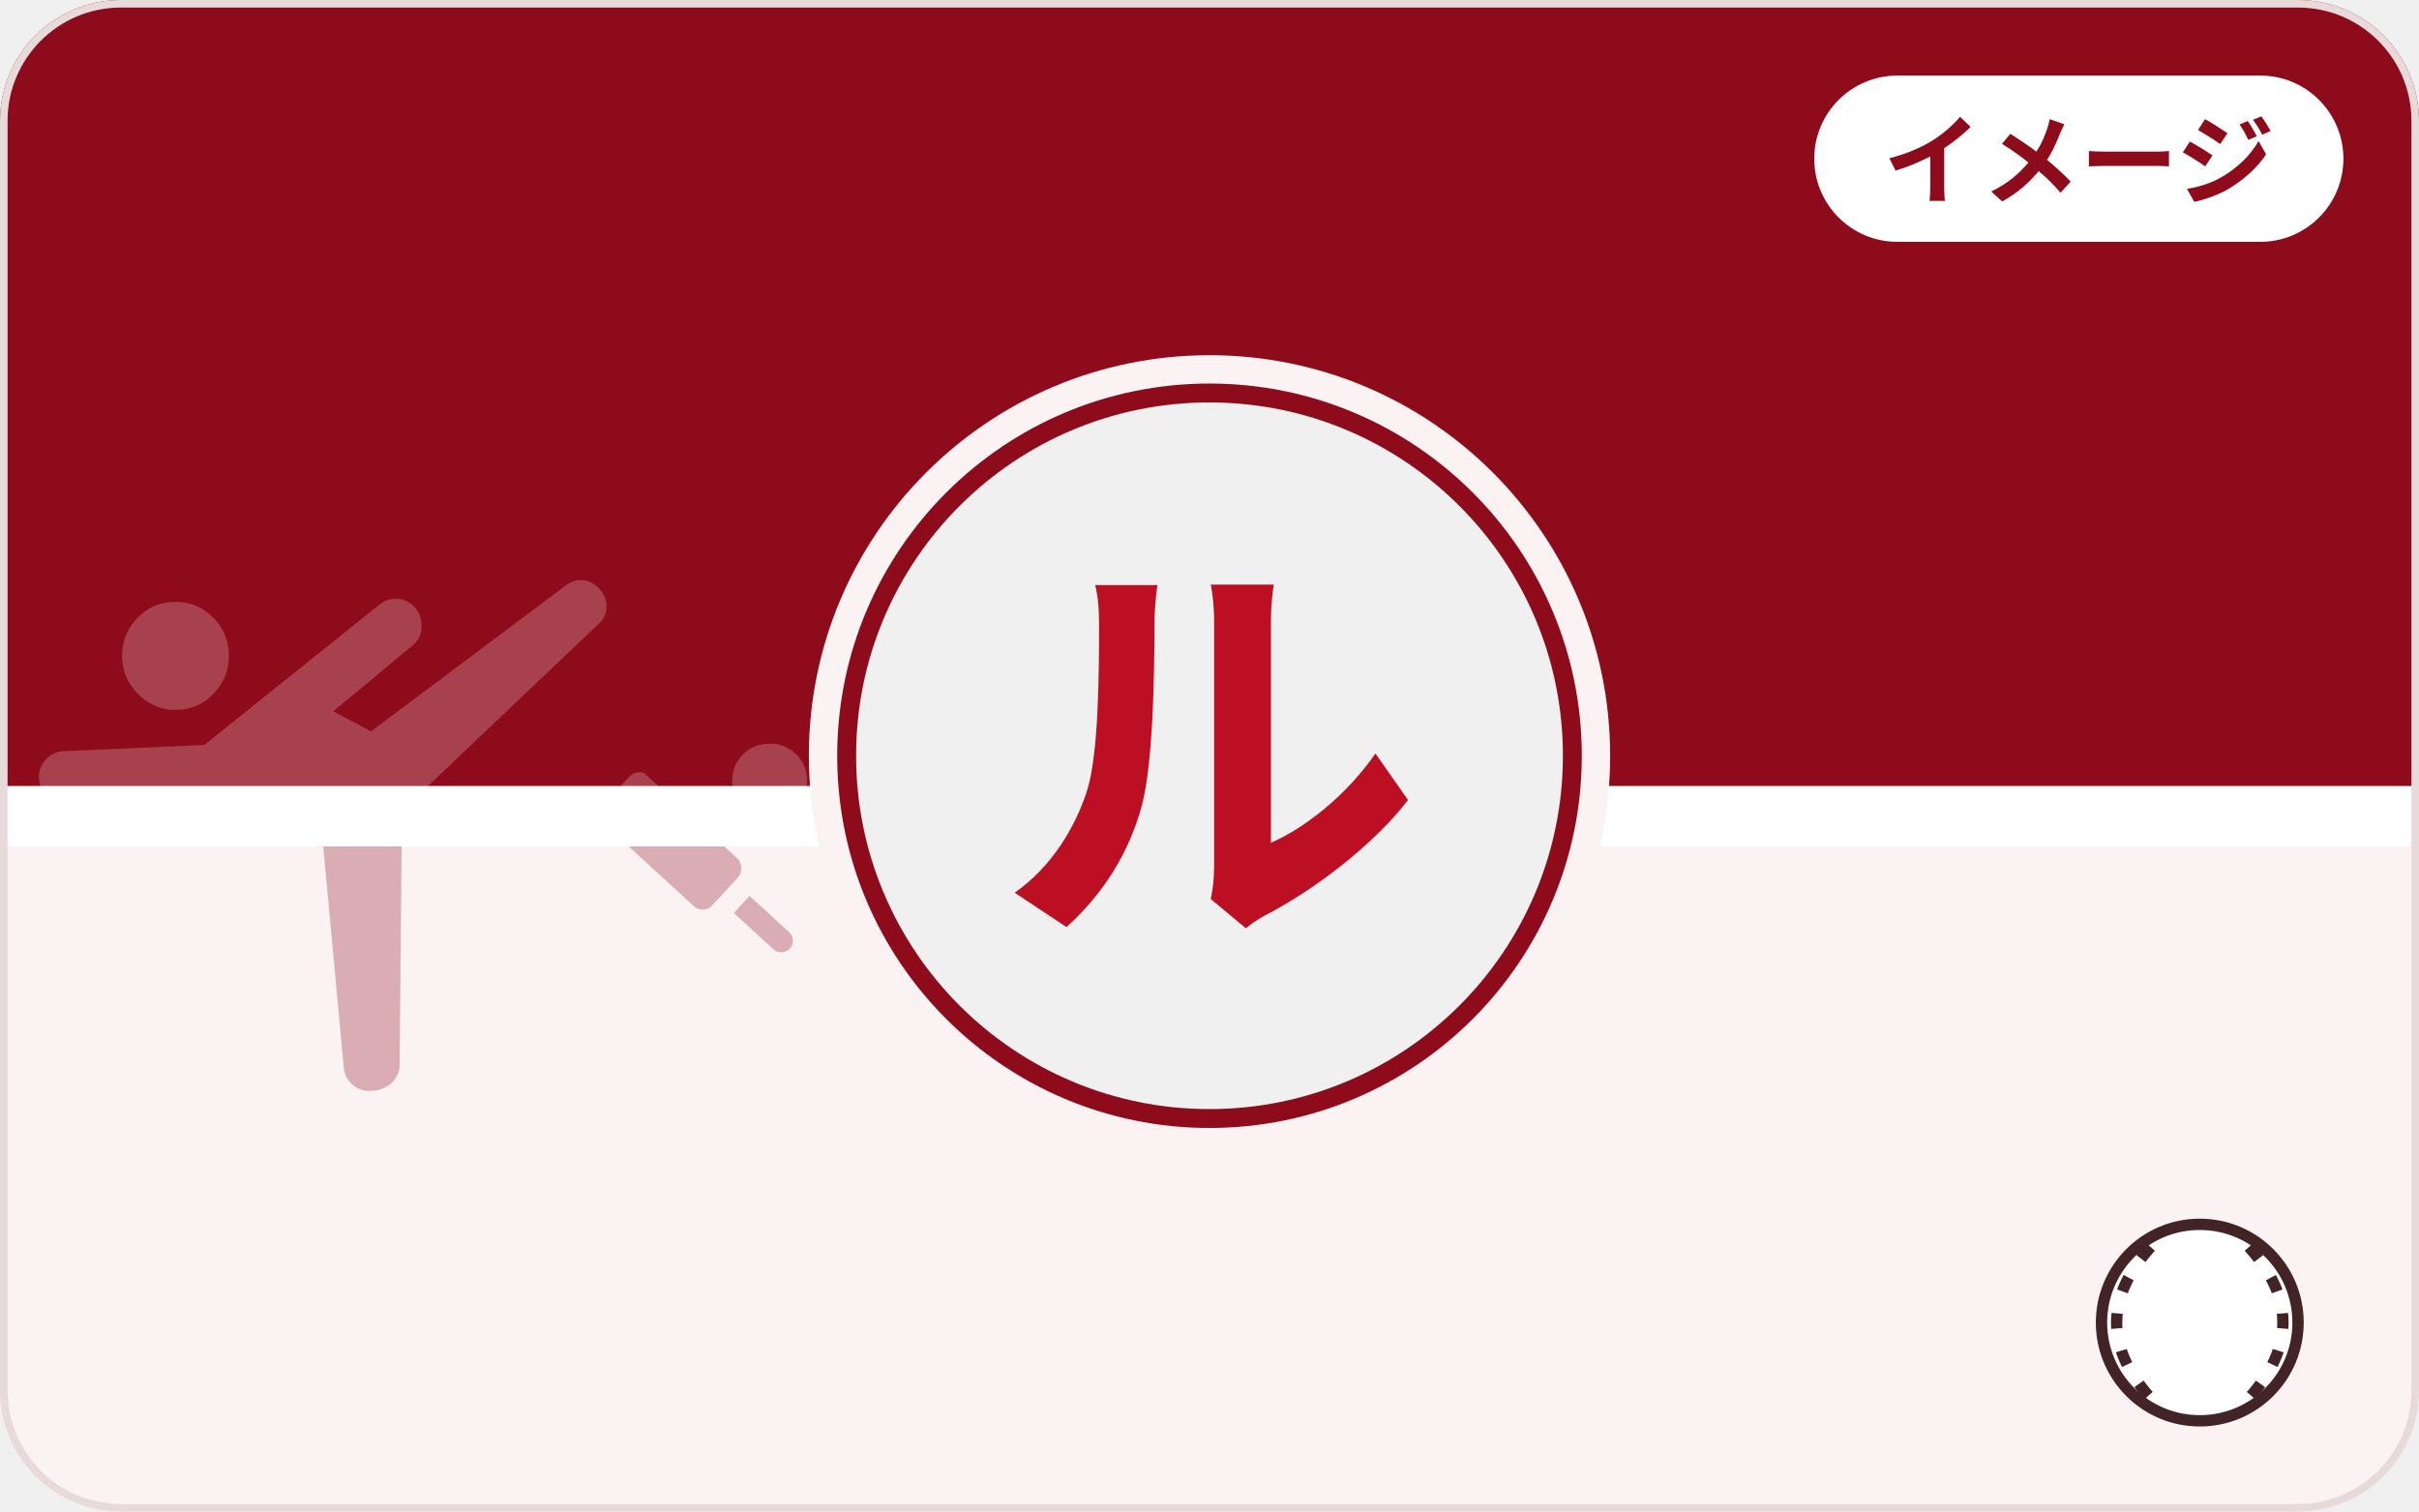
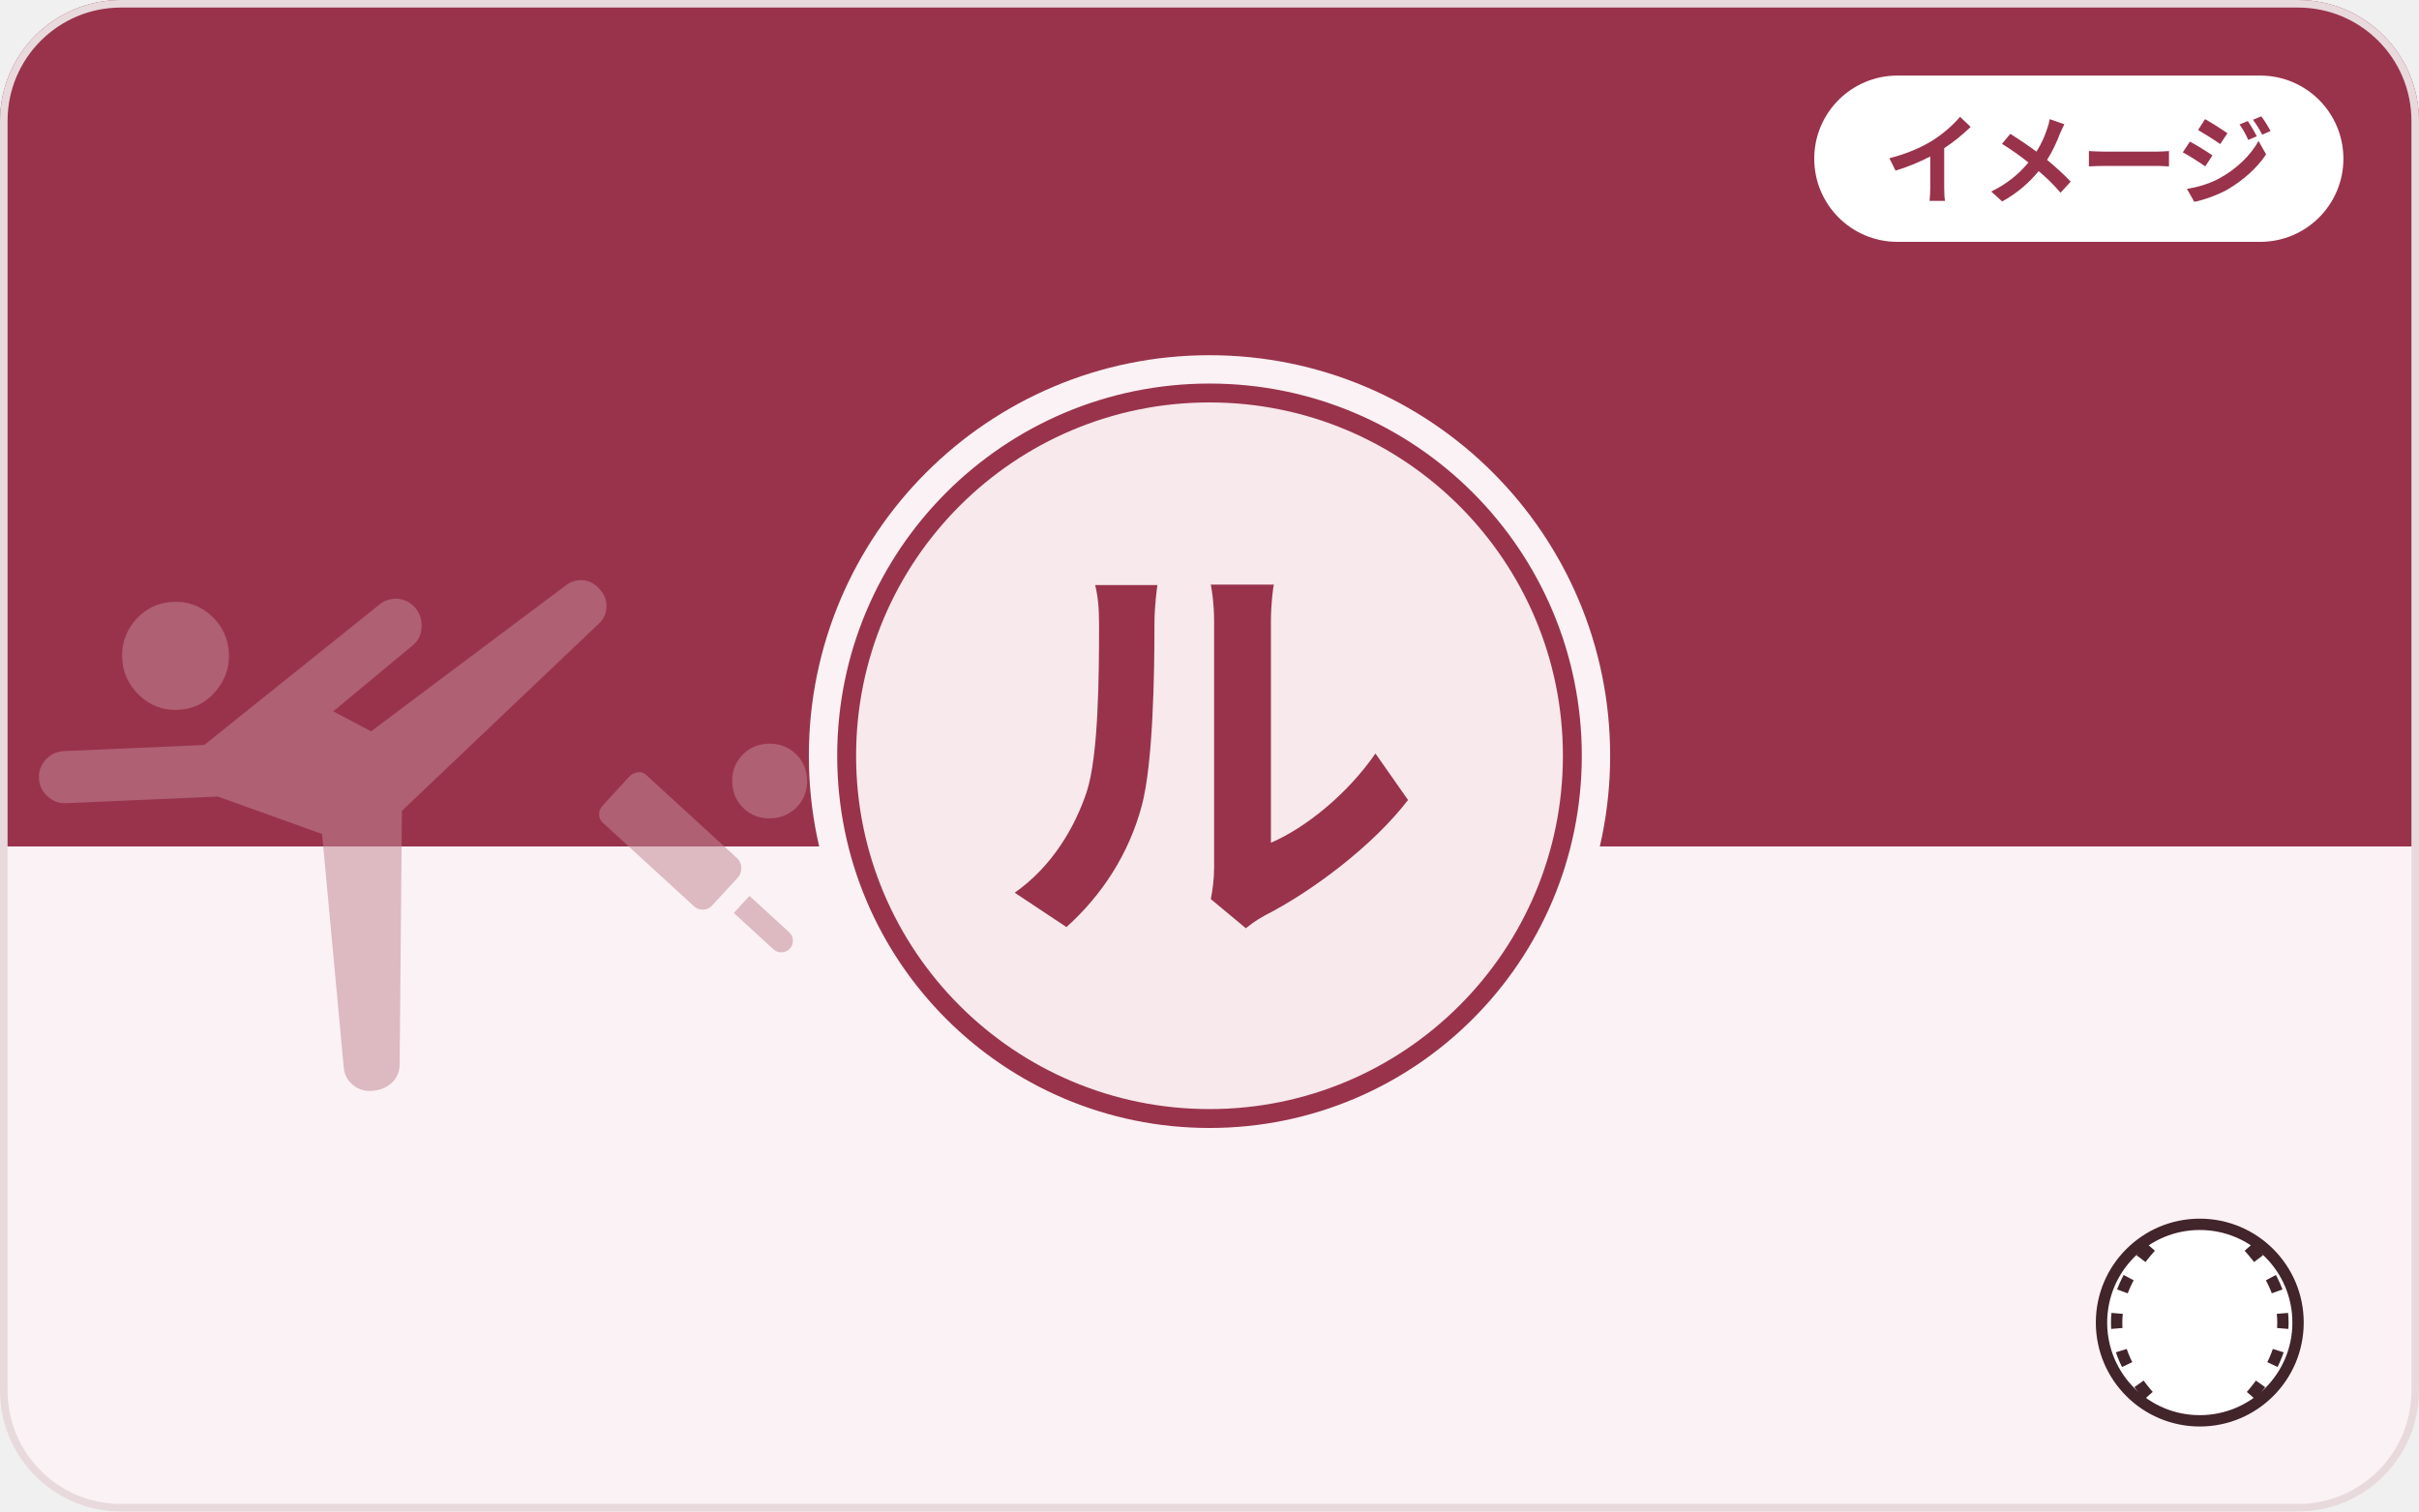
<svg xmlns="http://www.w3.org/2000/svg" viewBox="0 0 320 200" width="320" height="200">
  <g font-family="'Hiragino Sans','Noto Sans JP',sans-serif">
-     <rect x="0" y="0" width="320" height="200" rx="16" fill="#faf2f3" />
-     <path d="M0 112V16a16 16 0 0 1 16-16h288a16 16 0 0 1 16 16v96Z" fill="#8e0b1b" />
+     <rect x="0" y="0" width="320" height="200" rx="16" fill="#faf2f4" />
+     <path d="M0 112V16a16 16 0 0 1 16-16h288a16 16 0 0 1 16 16v96Z" fill="#99334c" />
    <defs>
      <g id="s37391b0e9f">
        <g transform="translate(0 1.5) rotate(-2.5 44 50) translate(4.305 4.892) scale(0.90216)">
          <g transform="translate(-1.17 81.13) scale(0.07285)">
            <path d="m476-85-18-368-161-66H58q-16.75 0-28.87-12.18Q17-543.35 17-560.18 17-577 29.13-589 41.25-601 58-601h221l284-208q13-10 28.96-8.53 15.96 1.46 27 14.26Q630-790 628.5-771.5T613-743l-129 98 58 34 316-216q13-9 27.92-6.87 14.92 2.13 26 16.35 9.08 11.52 8.55 25.86-.53 14.34-10.47 24.66L585-484 564-85q-.8 16.79-13.9 27.89Q537-46 517.15-46q-16.66 0-28.54-11.11Q476.73-68.21 476-85ZM240.08-658q-35.08 0-59.58-25.42t-24.5-59.5Q156-778 180.42-803t59.5-25q35.08 0 59.58 24.92t24.5 60q0 34.08-24.42 59.58t-59.5 25.5Z" />
          </g>
          <g transform="translate(62.95 65.57) scale(0.02759)">
            <path d="M603-377 490-265q-15 16-37.5 15.5T415-265L53-627q-15-14-15-35t15-36l114-114q16-16 37.5-19t36.5 13l362 362q15 15 15 39t-15 40ZM737-72 579-230l68-68 158 158q14 14 14 34t-14 34q-14 14-34 14t-34-14Zm14-544q-66 0-110.5-44.5T596-771q0-66 44.5-110.5T751-926q66 0 111 44.5T907-771q0 66-45 110.5T751-616Z" />
          </g>
        </g>
      </g>
    </defs>
    <svg width="320" height="112">
      <g opacity="0.22">
        <use href="#s37391b0e9f" transform="translate(0 46) scale(1.28)" fill="#ffffff" />
      </g>
    </svg>
    <svg y="112" width="320" height="88">
      <g opacity="0.3">
-         <use href="#s37391b0e9f" transform="translate(0 -66) scale(1.28)" fill="#8e0b1b" />
+         <use href="#s37391b0e9f" transform="translate(0 -66) scale(1.28)" fill="#99334c" />
      </g>
    </svg>
-     <rect x="0" y="104" width="320" height="8" fill="#ffffff" />
-     <circle cx="160" cy="100" r="53" fill="#faf2f3" />
-     <circle cx="160" cy="100" r="48" fill="#f0f0f0" stroke="#8e0b1b" stroke-width="2.5" />
-     <text x="160" y="120.2" text-anchor="middle" font-size="56" font-weight="700" fill="#bd0f24">ル</text>
+     <circle cx="160" cy="100" r="53" fill="#faf2f4" />
+     <circle cx="160" cy="100" r="48" fill="#f7e9ec" stroke="#99334c" stroke-width="2.5" />
+     <text x="160" y="120.2" text-anchor="middle" font-size="56" font-weight="700" fill="#99334c">ル</text>
    <rect x="240" y="10" width="70" height="22" rx="11" fill="#ffffff" />
-     <text x="275" y="26" text-anchor="middle" font-size="13" font-weight="600" fill="#8e0b1b">イメージ</text>
-     <g fill="none" stroke="#422427" stroke-width="1.5">
+     <text x="275" y="26" text-anchor="middle" font-size="13" font-weight="600" fill="#99334c">イメージ</text>
+     <g fill="none" stroke="#42242b" stroke-width="1.5">
      <circle cx="291" cy="175" r="13" fill="#fff" />
      <path stroke-dasharray="2 3" d="M284.5 165q-9 10 0 20M297.5 165q9 10 0 20" />
    </g>
-     <rect x=".5" y=".5" width="319" height="199" rx="15.5" fill="none" stroke="#e8d9db" />
+     <rect x=".5" y=".5" width="319" height="199" rx="15.5" fill="none" stroke="#e8d9dd" />
  </g>
</svg>
